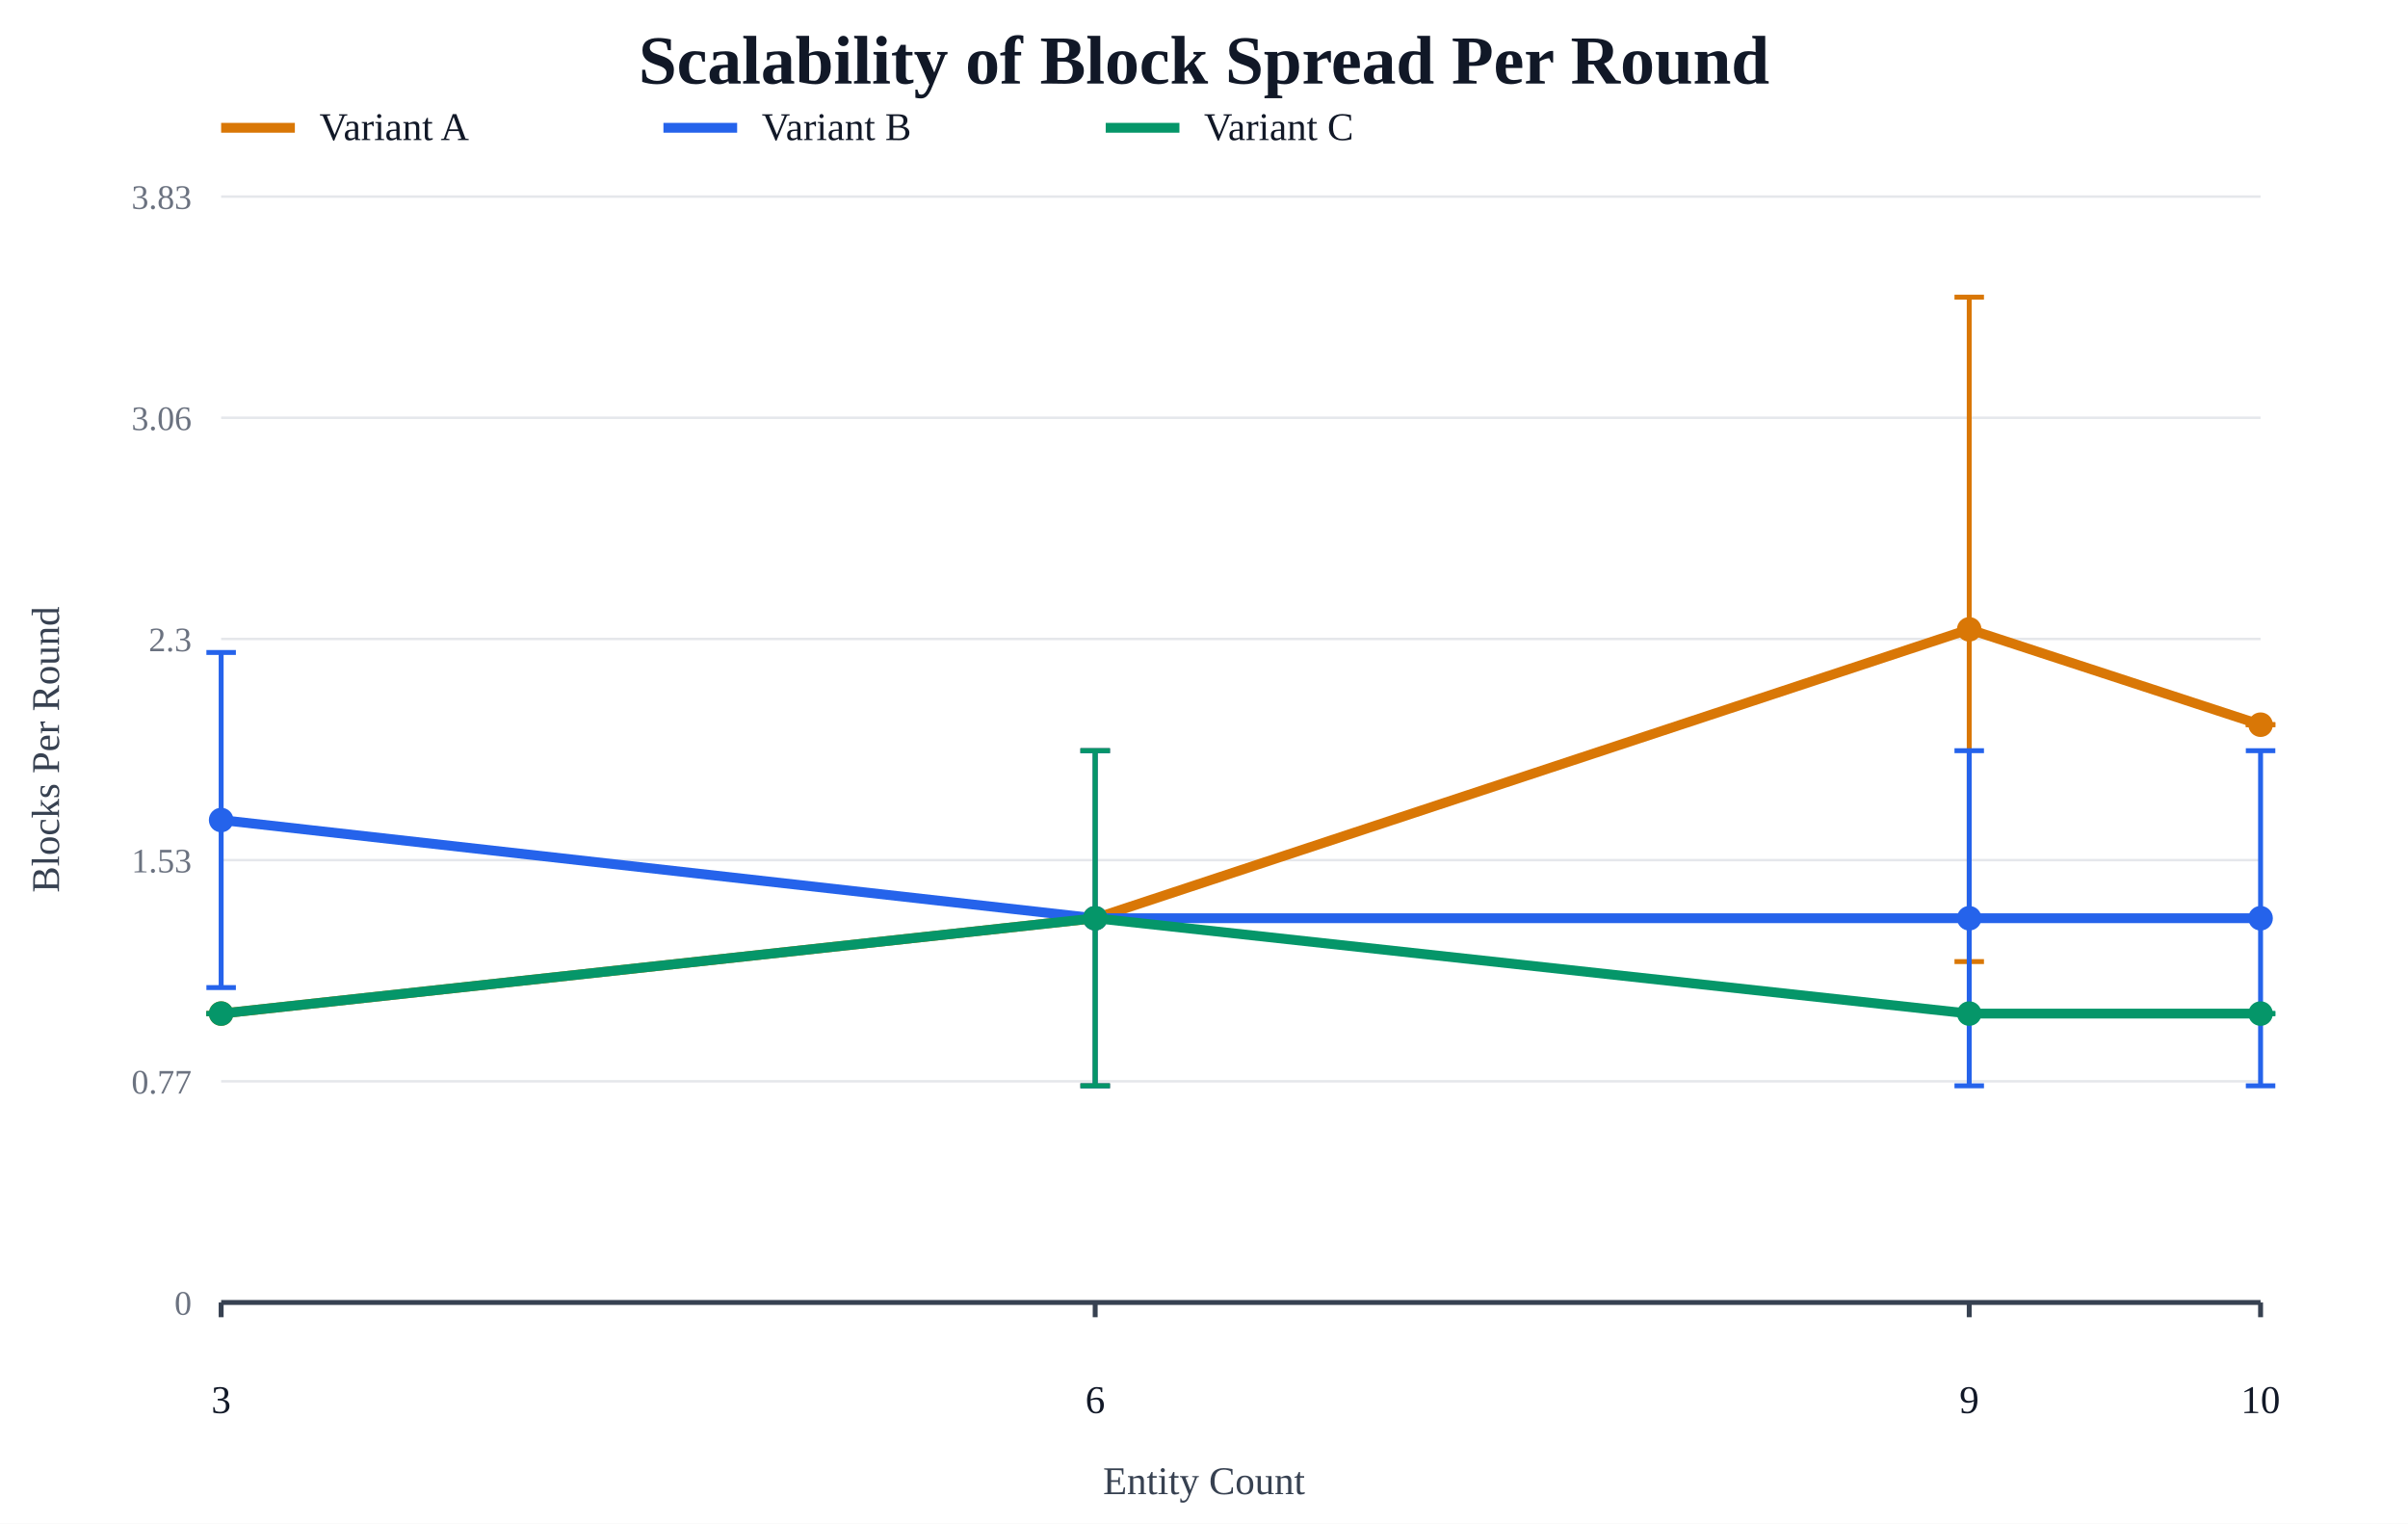
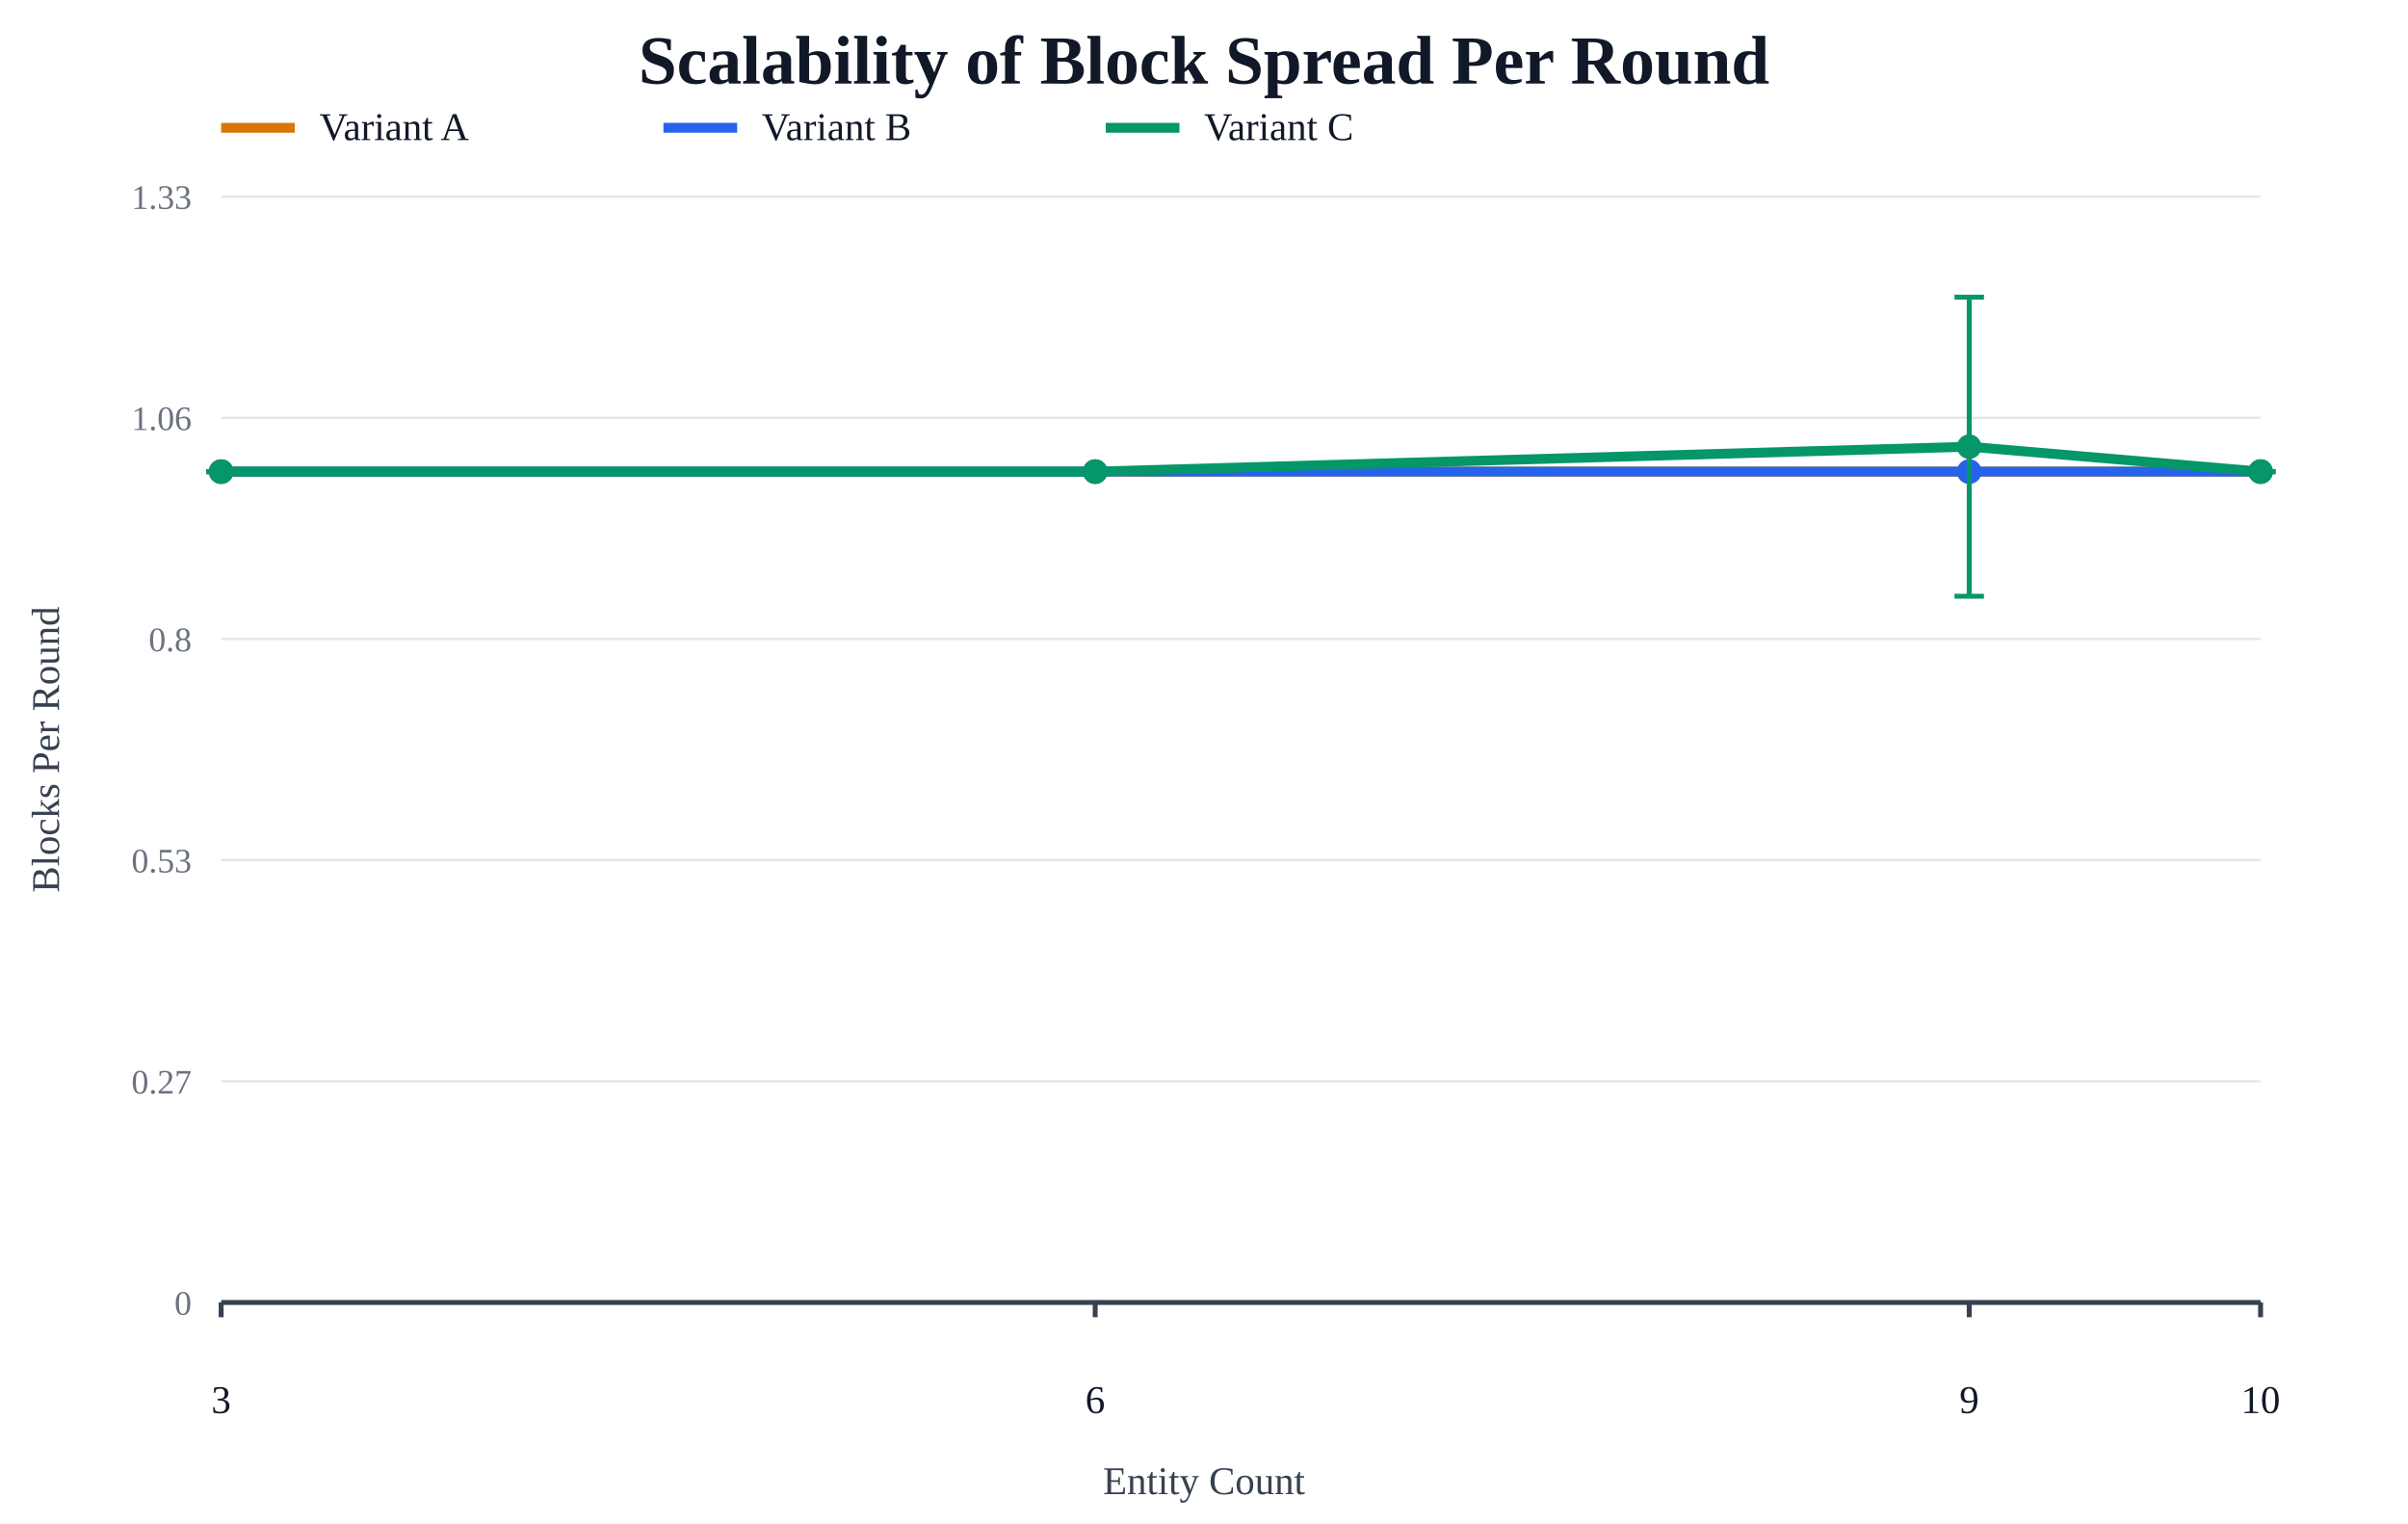
<svg xmlns="http://www.w3.org/2000/svg" width="980" height="620" viewBox="0 0 980 620">
  <rect width="980" height="620" fill="#ffffff" />
  <text x="490" y="34" font-size="28" font-weight="700" text-anchor="middle" fill="#111827">Scalability of Block Spread Per Round</text>
  <line x1="90" y1="52" x2="120" y2="52" stroke="#d97706" stroke-width="4" />
  <text x="130" y="57" font-size="16" fill="#111827">Variant A</text>
  <line x1="270" y1="52" x2="300" y2="52" stroke="#2563eb" stroke-width="4" />
  <text x="310" y="57" font-size="16" fill="#111827">Variant B</text>
  <line x1="450" y1="52" x2="480" y2="52" stroke="#059669" stroke-width="4" />
  <text x="490" y="57" font-size="16" fill="#111827">Variant C</text>
  <text x="490" y="608" font-size="16" text-anchor="middle" fill="#374151">Entity Count</text>
  <text x="24" y="305" font-size="16" text-anchor="middle" fill="#374151" transform="rotate(-90, 24, 305)">Blocks Per Round</text>
  <line x1="90" y1="530" x2="920" y2="530" stroke="#e5e7eb" stroke-width="1" />
  <text x="78" y="535" font-size="14" text-anchor="end" fill="#6b7280">0</text>
  <line x1="90" y1="440" x2="920" y2="440" stroke="#e5e7eb" stroke-width="1" />
-   <text x="78" y="445" font-size="14" text-anchor="end" fill="#6b7280">0.77</text>
+   <text x="78" y="445" font-size="14" text-anchor="end" fill="#6b7280">0.27</text>
  <line x1="90" y1="350" x2="920" y2="350" stroke="#e5e7eb" stroke-width="1" />
-   <text x="78" y="355" font-size="14" text-anchor="end" fill="#6b7280">1.53</text>
+   <text x="78" y="355" font-size="14" text-anchor="end" fill="#6b7280">0.53</text>
  <line x1="90" y1="260" x2="920" y2="260" stroke="#e5e7eb" stroke-width="1" />
-   <text x="78" y="265" font-size="14" text-anchor="end" fill="#6b7280">2.3</text>
+   <text x="78" y="265" font-size="14" text-anchor="end" fill="#6b7280">0.8</text>
  <line x1="90" y1="170" x2="920" y2="170" stroke="#e5e7eb" stroke-width="1" />
-   <text x="78" y="175" font-size="14" text-anchor="end" fill="#6b7280">3.06</text>
+   <text x="78" y="175" font-size="14" text-anchor="end" fill="#6b7280">1.06</text>
  <line x1="90" y1="80" x2="920" y2="80" stroke="#e5e7eb" stroke-width="1" />
-   <text x="78" y="85" font-size="14" text-anchor="end" fill="#6b7280">3.83</text>
+   <text x="78" y="85" font-size="14" text-anchor="end" fill="#6b7280">1.33</text>
  <line x1="90" y1="530" x2="920" y2="530" stroke="#374151" stroke-width="2" />
  <line x1="90" y1="530" x2="90" y2="536" stroke="#374151" stroke-width="2" />
  <text x="90" y="575" font-size="16" text-anchor="middle" fill="#111827">3</text>
  <line x1="445.714" y1="530" x2="445.714" y2="536" stroke="#374151" stroke-width="2" />
  <text x="445.714" y="575" font-size="16" text-anchor="middle" fill="#111827">6</text>
  <line x1="801.429" y1="530" x2="801.429" y2="536" stroke="#374151" stroke-width="2" />
  <text x="801.429" y="575" font-size="16" text-anchor="middle" fill="#111827">9</text>
  <line x1="920" y1="530" x2="920" y2="536" stroke="#374151" stroke-width="2" />
  <text x="920" y="575" font-size="16" text-anchor="middle" fill="#111827">10</text>
-   <polyline fill="none" stroke="#d97706" stroke-width="4" points="90,412.445 445.714,373.652 801.429,256.097 920,294.89" />
-   <line x1="90" y1="412.445" x2="90" y2="412.445" stroke="#d97706" stroke-width="2" />
-   <line x1="84" y1="412.445" x2="96" y2="412.445" stroke="#d97706" stroke-width="2" />
-   <line x1="84" y1="412.445" x2="96" y2="412.445" stroke="#d97706" stroke-width="2" />
-   <circle cx="90" cy="412.445" r="5" fill="#d97706" />
-   <line x1="445.714" y1="305.47" x2="445.714" y2="441.834" stroke="#d97706" stroke-width="2" />
-   <line x1="439.714" y1="305.47" x2="451.714" y2="305.47" stroke="#d97706" stroke-width="2" />
-   <line x1="439.714" y1="441.834" x2="451.714" y2="441.834" stroke="#d97706" stroke-width="2" />
-   <circle cx="445.714" cy="373.652" r="5" fill="#d97706" />
-   <line x1="801.429" y1="120.909" x2="801.429" y2="391.285" stroke="#d97706" stroke-width="2" />
-   <line x1="795.429" y1="120.909" x2="807.429" y2="120.909" stroke="#d97706" stroke-width="2" />
-   <line x1="795.429" y1="391.285" x2="807.429" y2="391.285" stroke="#d97706" stroke-width="2" />
-   <circle cx="801.429" cy="256.097" r="5" fill="#d97706" />
-   <line x1="920" y1="294.89" x2="920" y2="294.89" stroke="#d97706" stroke-width="2" />
-   <line x1="914" y1="294.89" x2="926" y2="294.89" stroke="#d97706" stroke-width="2" />
-   <line x1="914" y1="294.89" x2="926" y2="294.89" stroke="#d97706" stroke-width="2" />
-   <circle cx="920" cy="294.89" r="5" fill="#d97706" />
-   <polyline fill="none" stroke="#2563eb" stroke-width="4" points="90,333.683 445.714,373.652 801.429,373.652 920,373.652" />
-   <line x1="90" y1="265.502" x2="90" y2="401.865" stroke="#2563eb" stroke-width="2" />
-   <line x1="84" y1="265.502" x2="96" y2="265.502" stroke="#2563eb" stroke-width="2" />
-   <line x1="84" y1="401.865" x2="96" y2="401.865" stroke="#2563eb" stroke-width="2" />
-   <circle cx="90" cy="333.683" r="5" fill="#2563eb" />
-   <line x1="445.714" y1="305.47" x2="445.714" y2="441.834" stroke="#2563eb" stroke-width="2" />
-   <line x1="439.714" y1="305.47" x2="451.714" y2="305.47" stroke="#2563eb" stroke-width="2" />
-   <line x1="439.714" y1="441.834" x2="451.714" y2="441.834" stroke="#2563eb" stroke-width="2" />
-   <circle cx="445.714" cy="373.652" r="5" fill="#2563eb" />
-   <line x1="801.429" y1="305.47" x2="801.429" y2="441.834" stroke="#2563eb" stroke-width="2" />
-   <line x1="795.429" y1="305.47" x2="807.429" y2="305.47" stroke="#2563eb" stroke-width="2" />
-   <line x1="795.429" y1="441.834" x2="807.429" y2="441.834" stroke="#2563eb" stroke-width="2" />
-   <circle cx="801.429" cy="373.652" r="5" fill="#2563eb" />
-   <line x1="920" y1="305.47" x2="920" y2="441.834" stroke="#2563eb" stroke-width="2" />
-   <line x1="914" y1="305.47" x2="926" y2="305.47" stroke="#2563eb" stroke-width="2" />
-   <line x1="914" y1="441.834" x2="926" y2="441.834" stroke="#2563eb" stroke-width="2" />
-   <circle cx="920" cy="373.652" r="5" fill="#2563eb" />
-   <polyline fill="none" stroke="#059669" stroke-width="4" points="90,412.445 445.714,373.652 801.429,412.445 920,412.445" />
-   <line x1="90" y1="412.445" x2="90" y2="412.445" stroke="#059669" stroke-width="2" />
-   <line x1="84" y1="412.445" x2="96" y2="412.445" stroke="#059669" stroke-width="2" />
-   <line x1="84" y1="412.445" x2="96" y2="412.445" stroke="#059669" stroke-width="2" />
-   <circle cx="90" cy="412.445" r="5" fill="#059669" />
-   <line x1="445.714" y1="305.47" x2="445.714" y2="441.834" stroke="#059669" stroke-width="2" />
-   <line x1="439.714" y1="305.47" x2="451.714" y2="305.47" stroke="#059669" stroke-width="2" />
-   <line x1="439.714" y1="441.834" x2="451.714" y2="441.834" stroke="#059669" stroke-width="2" />
-   <circle cx="445.714" cy="373.652" r="5" fill="#059669" />
-   <line x1="801.429" y1="412.445" x2="801.429" y2="412.445" stroke="#059669" stroke-width="2" />
-   <line x1="795.429" y1="412.445" x2="807.429" y2="412.445" stroke="#059669" stroke-width="2" />
-   <line x1="795.429" y1="412.445" x2="807.429" y2="412.445" stroke="#059669" stroke-width="2" />
-   <circle cx="801.429" cy="412.445" r="5" fill="#059669" />
-   <line x1="920" y1="412.445" x2="920" y2="412.445" stroke="#059669" stroke-width="2" />
-   <line x1="914" y1="412.445" x2="926" y2="412.445" stroke="#059669" stroke-width="2" />
-   <line x1="914" y1="412.445" x2="926" y2="412.445" stroke="#059669" stroke-width="2" />
-   <circle cx="920" cy="412.445" r="5" fill="#059669" />
+   <polyline fill="none" stroke="#d97706" stroke-width="4" points="90,191.908 445.714,191.908 801.429,191.908 920,191.908" />
+   <line x1="90" y1="191.908" x2="90" y2="191.908" stroke="#d97706" stroke-width="2" />
+   <line x1="84" y1="191.908" x2="96" y2="191.908" stroke="#d97706" stroke-width="2" />
+   <line x1="84" y1="191.908" x2="96" y2="191.908" stroke="#d97706" stroke-width="2" />
+   <circle cx="90" cy="191.908" r="5" fill="#d97706" />
+   <line x1="445.714" y1="191.908" x2="445.714" y2="191.908" stroke="#d97706" stroke-width="2" />
+   <line x1="439.714" y1="191.908" x2="451.714" y2="191.908" stroke="#d97706" stroke-width="2" />
+   <line x1="439.714" y1="191.908" x2="451.714" y2="191.908" stroke="#d97706" stroke-width="2" />
+   <circle cx="445.714" cy="191.908" r="5" fill="#d97706" />
+   <line x1="801.429" y1="191.908" x2="801.429" y2="191.908" stroke="#d97706" stroke-width="2" />
+   <line x1="795.429" y1="191.908" x2="807.429" y2="191.908" stroke="#d97706" stroke-width="2" />
+   <line x1="795.429" y1="191.908" x2="807.429" y2="191.908" stroke="#d97706" stroke-width="2" />
+   <circle cx="801.429" cy="191.908" r="5" fill="#d97706" />
+   <line x1="920" y1="191.908" x2="920" y2="191.908" stroke="#d97706" stroke-width="2" />
+   <line x1="914" y1="191.908" x2="926" y2="191.908" stroke="#d97706" stroke-width="2" />
+   <line x1="914" y1="191.908" x2="926" y2="191.908" stroke="#d97706" stroke-width="2" />
+   <circle cx="920" cy="191.908" r="5" fill="#d97706" />
+   <polyline fill="none" stroke="#2563eb" stroke-width="4" points="90,191.908 445.714,191.908 801.429,191.908 920,191.908" />
+   <line x1="90" y1="191.908" x2="90" y2="191.908" stroke="#2563eb" stroke-width="2" />
+   <line x1="84" y1="191.908" x2="96" y2="191.908" stroke="#2563eb" stroke-width="2" />
+   <line x1="84" y1="191.908" x2="96" y2="191.908" stroke="#2563eb" stroke-width="2" />
+   <circle cx="90" cy="191.908" r="5" fill="#2563eb" />
+   <line x1="445.714" y1="191.908" x2="445.714" y2="191.908" stroke="#2563eb" stroke-width="2" />
+   <line x1="439.714" y1="191.908" x2="451.714" y2="191.908" stroke="#2563eb" stroke-width="2" />
+   <line x1="439.714" y1="191.908" x2="451.714" y2="191.908" stroke="#2563eb" stroke-width="2" />
+   <circle cx="445.714" cy="191.908" r="5" fill="#2563eb" />
+   <line x1="801.429" y1="191.908" x2="801.429" y2="191.908" stroke="#2563eb" stroke-width="2" />
+   <line x1="795.429" y1="191.908" x2="807.429" y2="191.908" stroke="#2563eb" stroke-width="2" />
+   <line x1="795.429" y1="191.908" x2="807.429" y2="191.908" stroke="#2563eb" stroke-width="2" />
+   <circle cx="801.429" cy="191.908" r="5" fill="#2563eb" />
+   <line x1="920" y1="191.908" x2="920" y2="191.908" stroke="#2563eb" stroke-width="2" />
+   <line x1="914" y1="191.908" x2="926" y2="191.908" stroke="#2563eb" stroke-width="2" />
+   <line x1="914" y1="191.908" x2="926" y2="191.908" stroke="#2563eb" stroke-width="2" />
+   <circle cx="920" cy="191.908" r="5" fill="#2563eb" />
+   <polyline fill="none" stroke="#059669" stroke-width="4" points="90,191.908 445.714,191.908 801.429,181.766 920,191.908" />
+   <line x1="90" y1="191.908" x2="90" y2="191.908" stroke="#059669" stroke-width="2" />
+   <line x1="84" y1="191.908" x2="96" y2="191.908" stroke="#059669" stroke-width="2" />
+   <line x1="84" y1="191.908" x2="96" y2="191.908" stroke="#059669" stroke-width="2" />
+   <circle cx="90" cy="191.908" r="5" fill="#059669" />
+   <line x1="445.714" y1="191.908" x2="445.714" y2="191.908" stroke="#059669" stroke-width="2" />
+   <line x1="439.714" y1="191.908" x2="451.714" y2="191.908" stroke="#059669" stroke-width="2" />
+   <line x1="439.714" y1="191.908" x2="451.714" y2="191.908" stroke="#059669" stroke-width="2" />
+   <circle cx="445.714" cy="191.908" r="5" fill="#059669" />
+   <line x1="801.429" y1="120.909" x2="801.429" y2="242.622" stroke="#059669" stroke-width="2" />
+   <line x1="795.429" y1="120.909" x2="807.429" y2="120.909" stroke="#059669" stroke-width="2" />
+   <line x1="795.429" y1="242.622" x2="807.429" y2="242.622" stroke="#059669" stroke-width="2" />
+   <circle cx="801.429" cy="181.766" r="5" fill="#059669" />
+   <line x1="920" y1="191.908" x2="920" y2="191.908" stroke="#059669" stroke-width="2" />
+   <line x1="914" y1="191.908" x2="926" y2="191.908" stroke="#059669" stroke-width="2" />
+   <line x1="914" y1="191.908" x2="926" y2="191.908" stroke="#059669" stroke-width="2" />
+   <circle cx="920" cy="191.908" r="5" fill="#059669" />
</svg>
